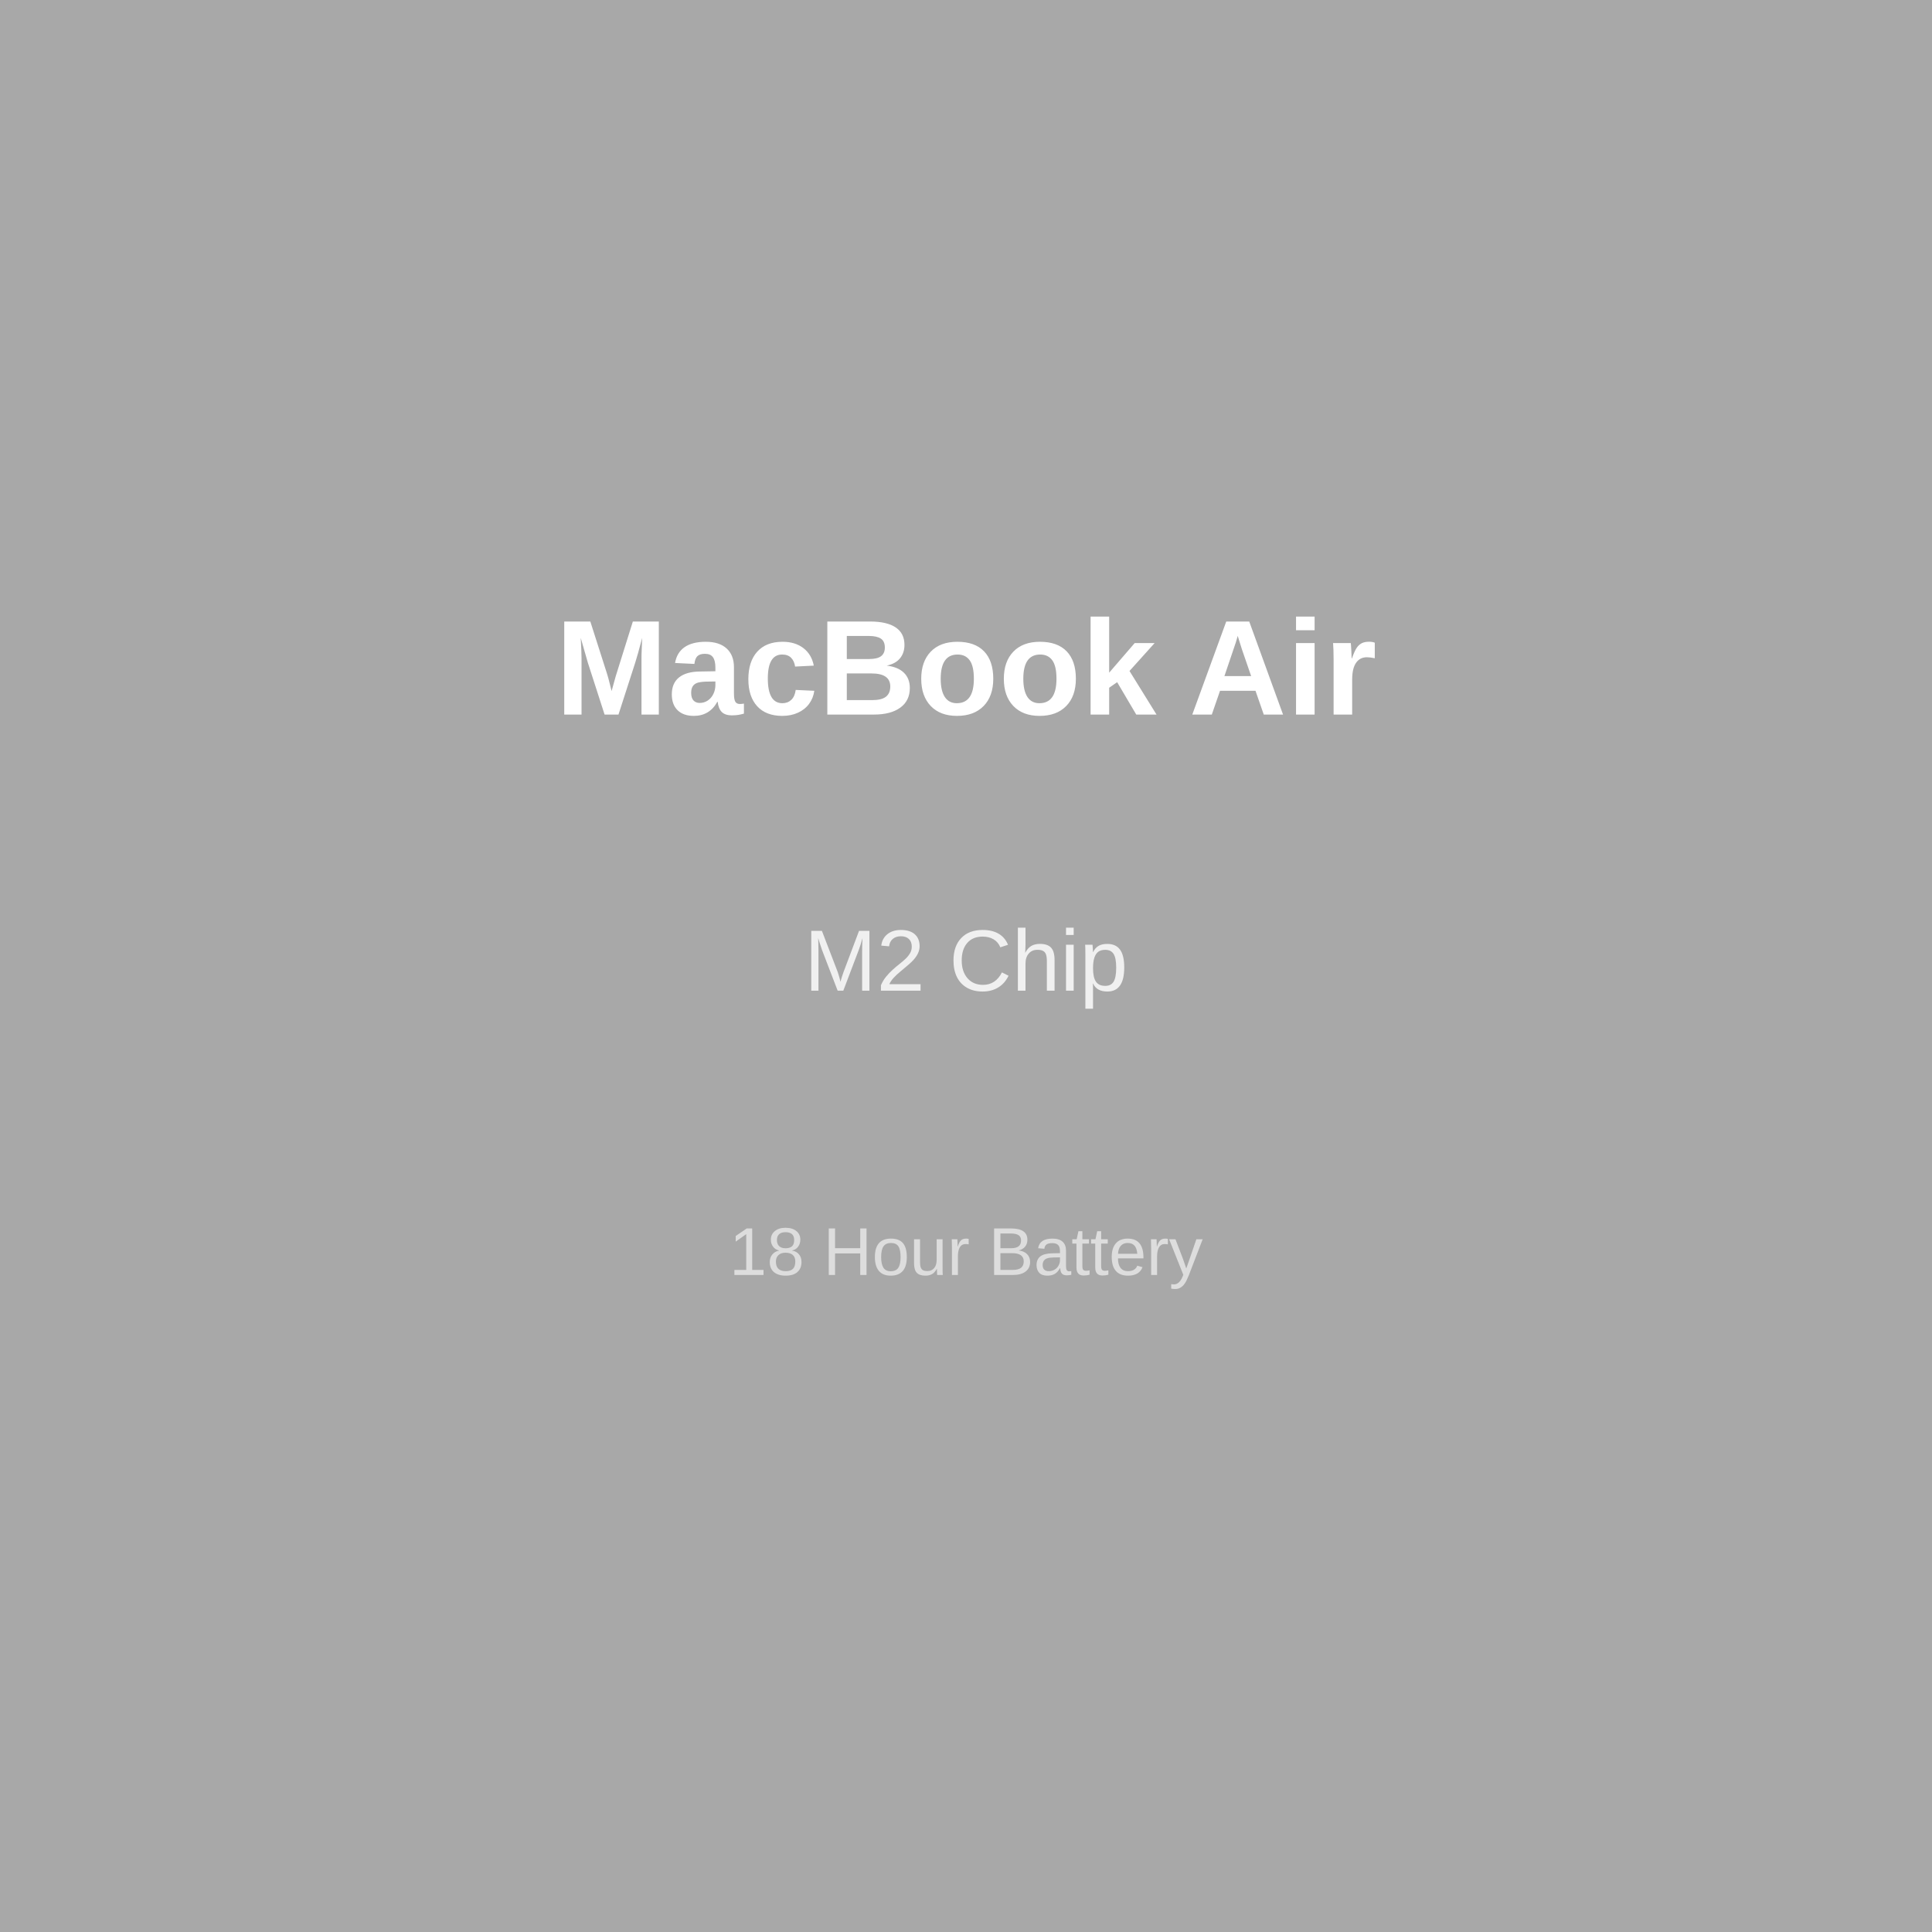
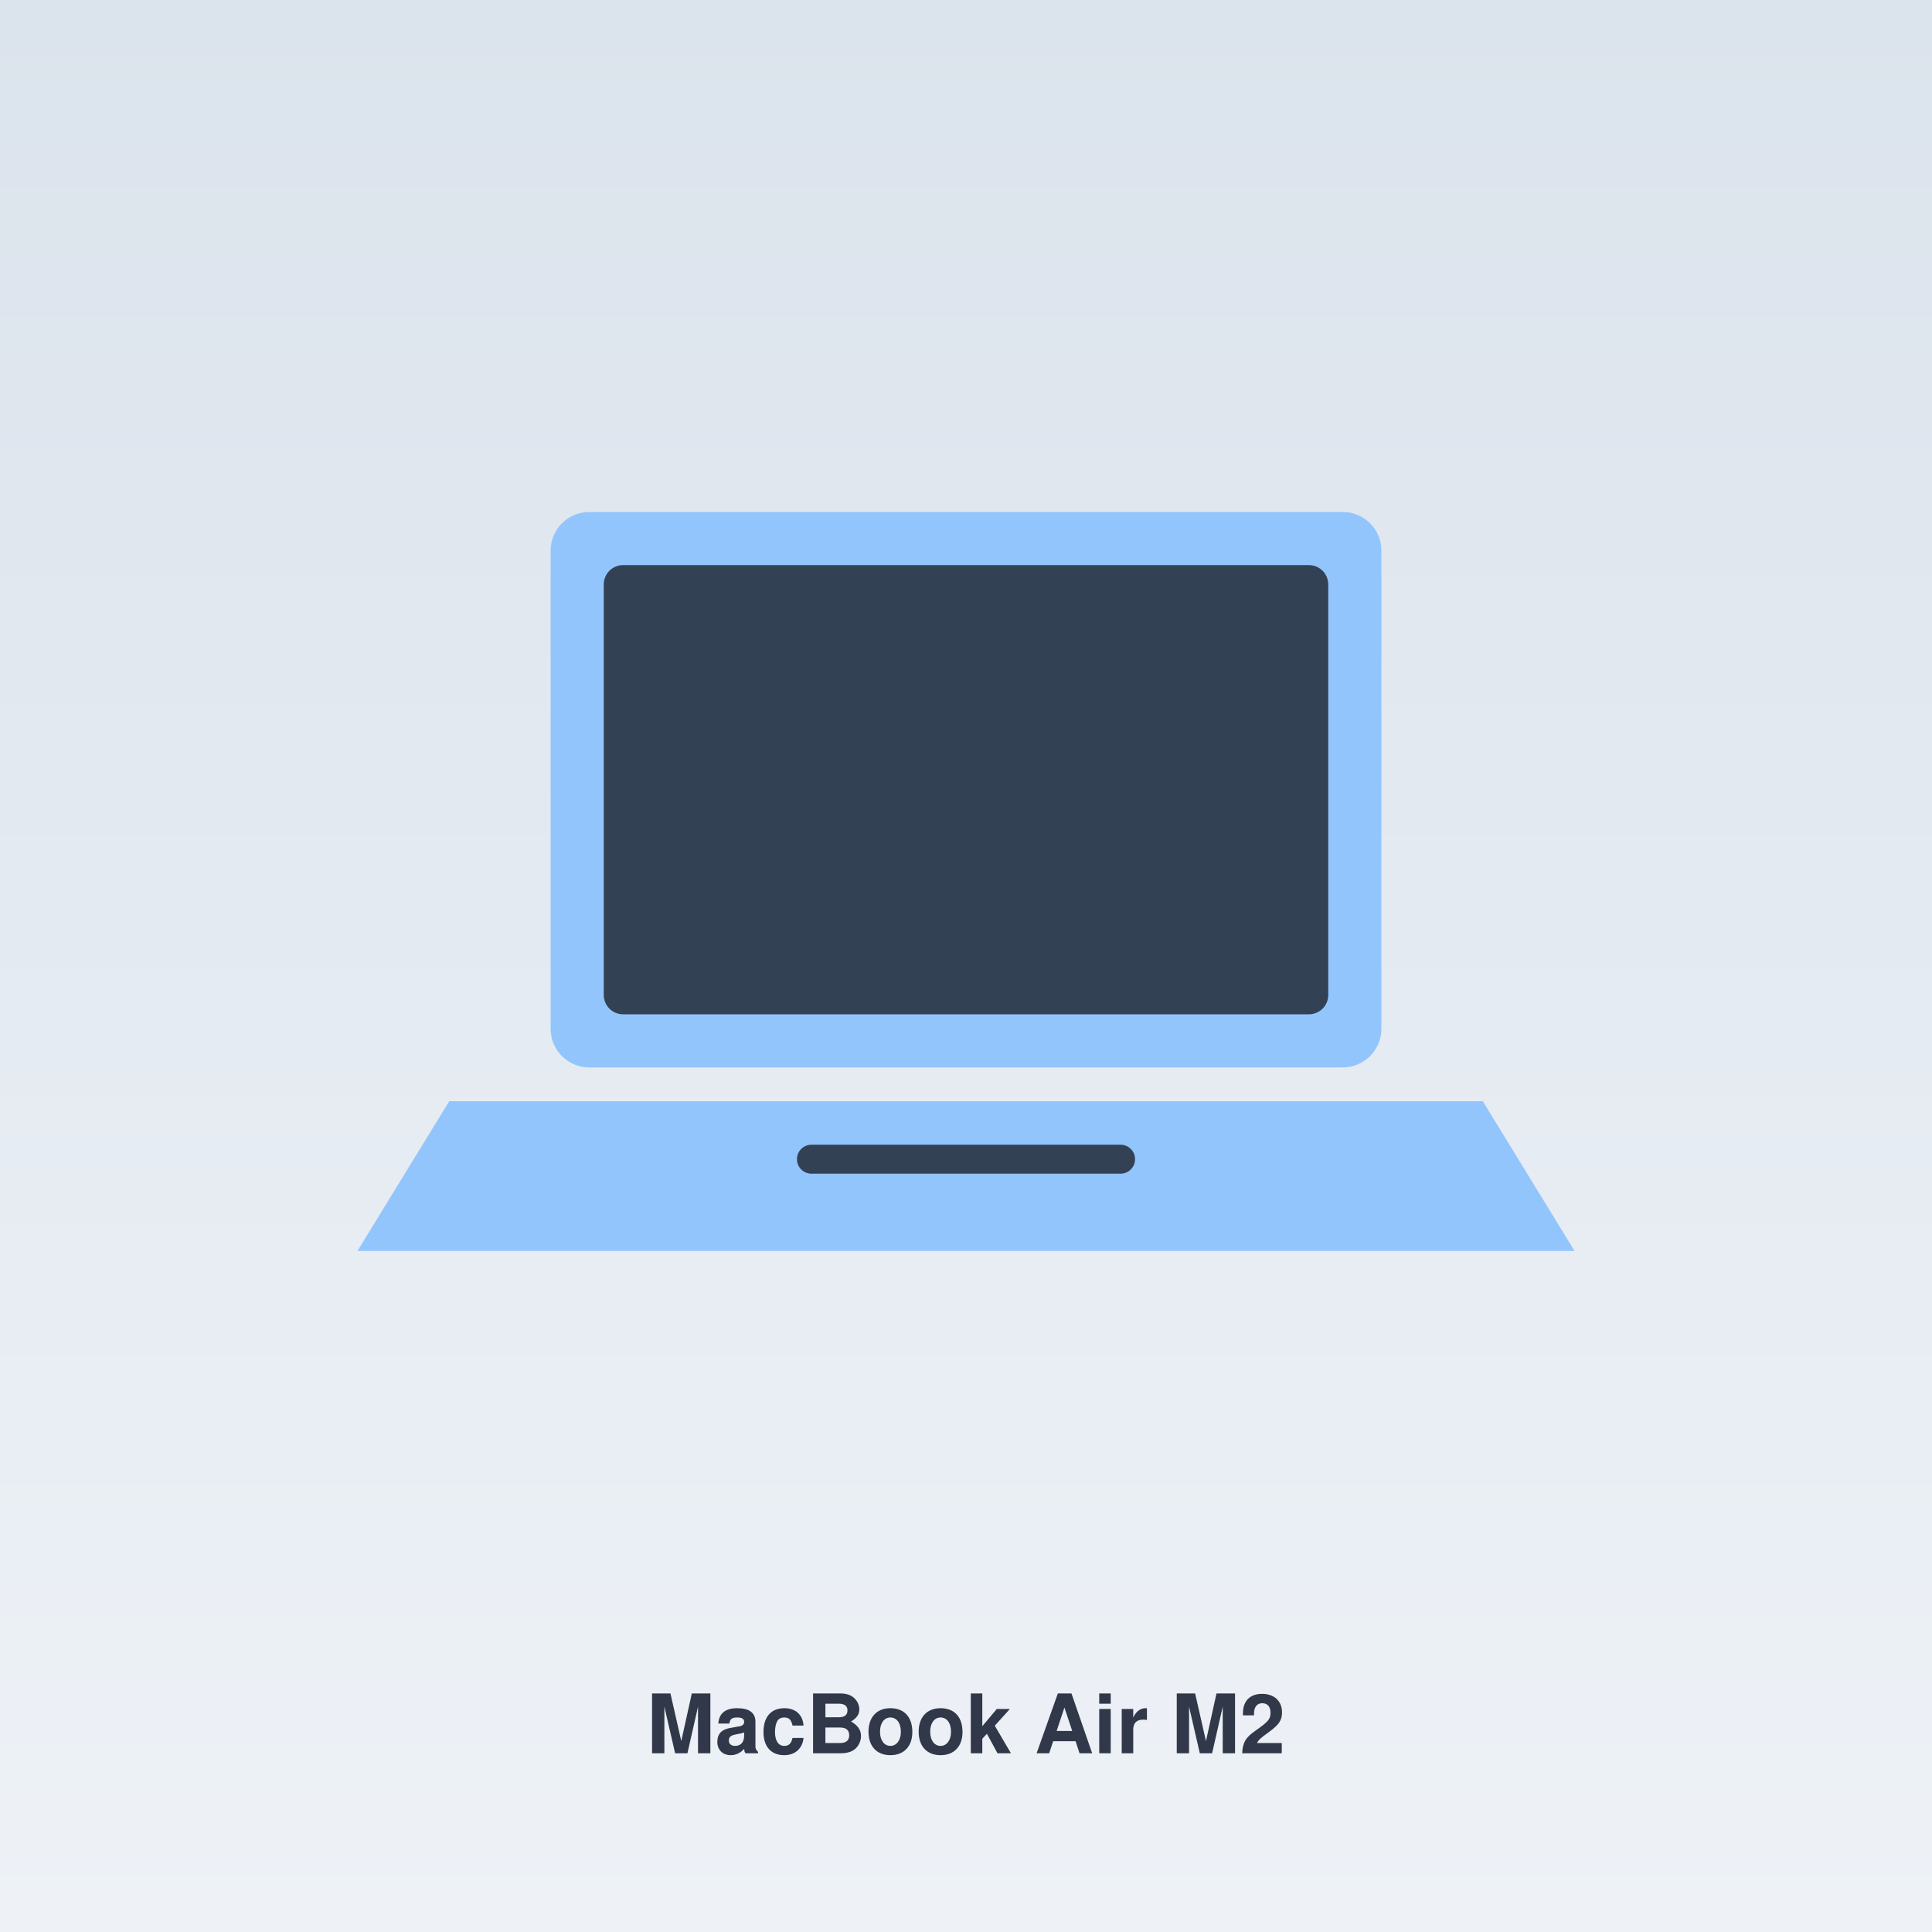
- <svg xmlns="http://www.w3.org/2000/svg" width="800" height="800">
-   <rect width="800" height="800" fill="#a8a8a8" />
-   <text x="50%" y="35%" font-family="Arial, sans-serif" font-size="56" font-weight="bold" fill="#ffffff" text-anchor="middle" dominant-baseline="middle">MacBook Air</text>
-   <text x="50%" y="50%" font-family="Arial, sans-serif" font-size="36" fill="#f0f0f0" text-anchor="middle" dominant-baseline="middle">M2 Chip</text>
-   <text x="50%" y="65%" font-family="Arial, sans-serif" font-size="28" fill="#dddddd" text-anchor="middle" dominant-baseline="middle">18 Hour Battery</text>
+ <svg xmlns="http://www.w3.org/2000/svg" viewBox="0 0 800 800" width="800" height="800" role="img" aria-label="MacBook Air M2">
+   <defs>
+     <linearGradient id="bg" x1="0" y1="0" x2="0" y2="1">
+       <stop offset="0" stop-color="#dbe3ec" />
+       <stop offset="1" stop-color="#eef2f7" />
+     </linearGradient>
+   </defs>
+   <rect width="800" height="800" fill="url(#bg)" />
+   <rect x="228" y="212" width="344" height="230" rx="16" fill="#93c5fd" />
+   <rect x="250" y="234" width="300" height="186" rx="8" fill="#334155" />
+   <path d="M186 456 h428 l38 62 H148 Z" fill="#93c5fd" />
+   <rect x="330" y="474" width="140" height="12" rx="6" fill="#334155" />
+   <text x="400" y="726" font-family="Segoe UI, Helvetica, Arial, sans-serif" font-size="34" font-weight="600" fill="#0f172a" text-anchor="middle" opacity="0.85">MacBook Air M2</text>
</svg>
